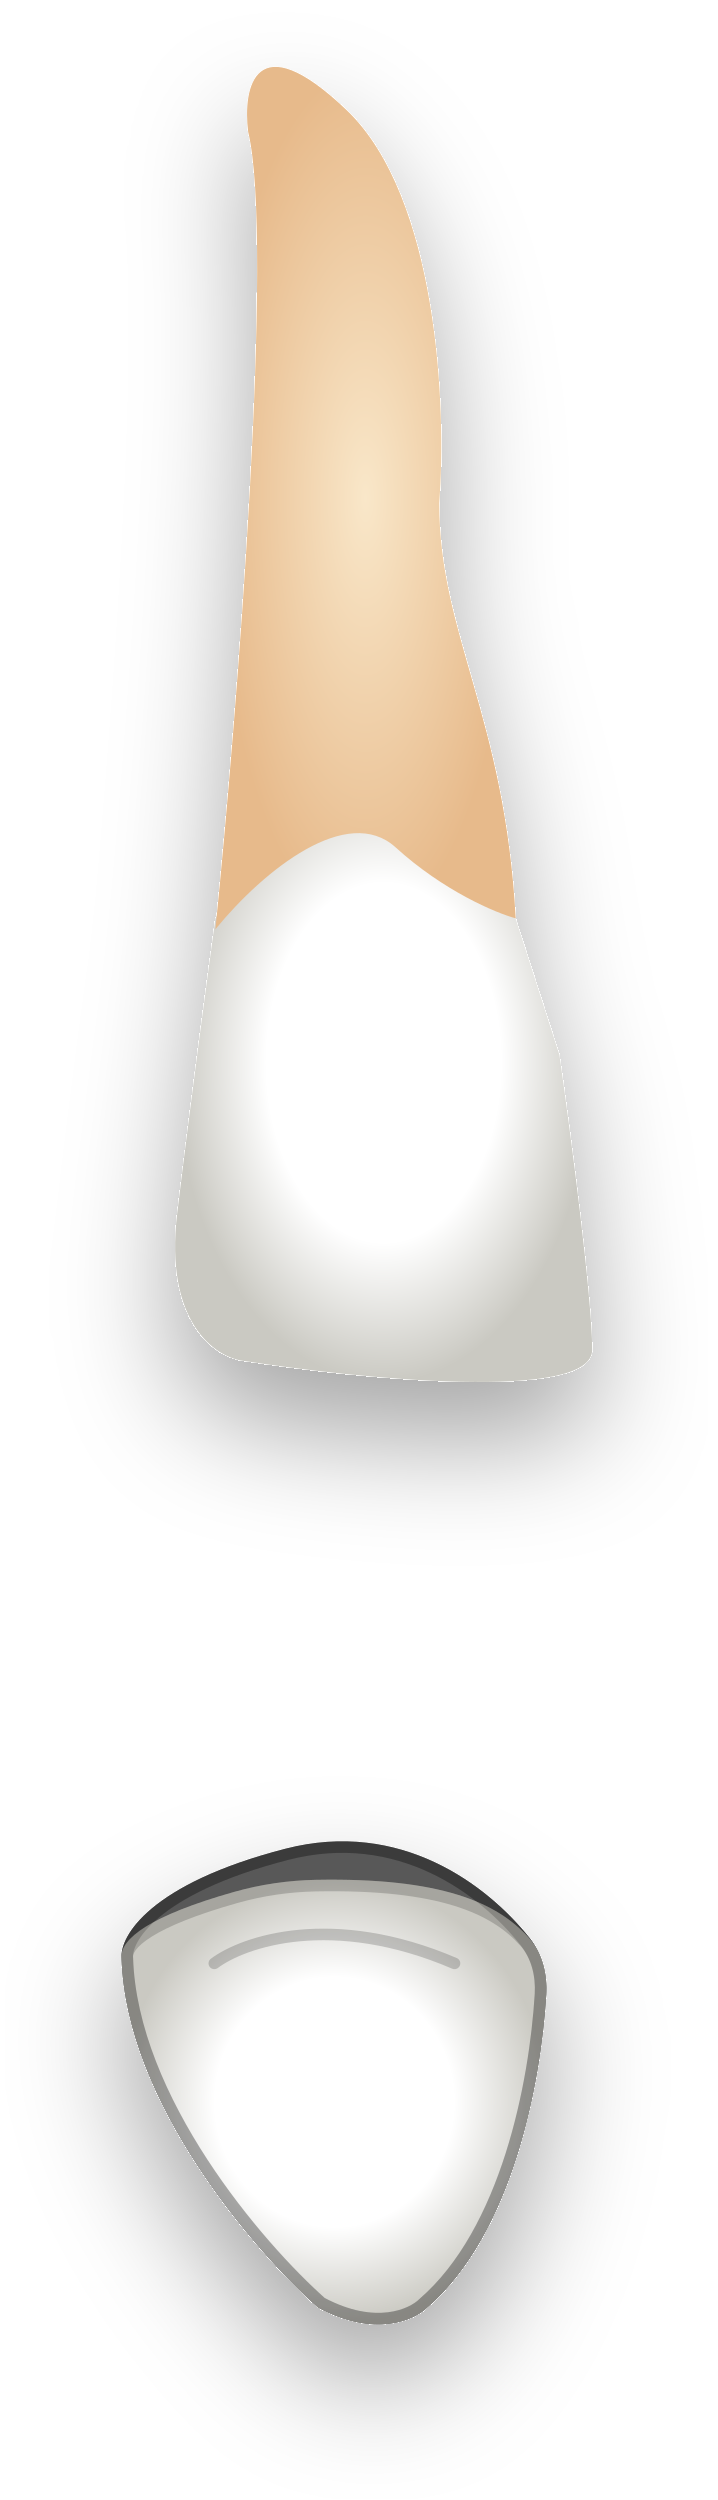
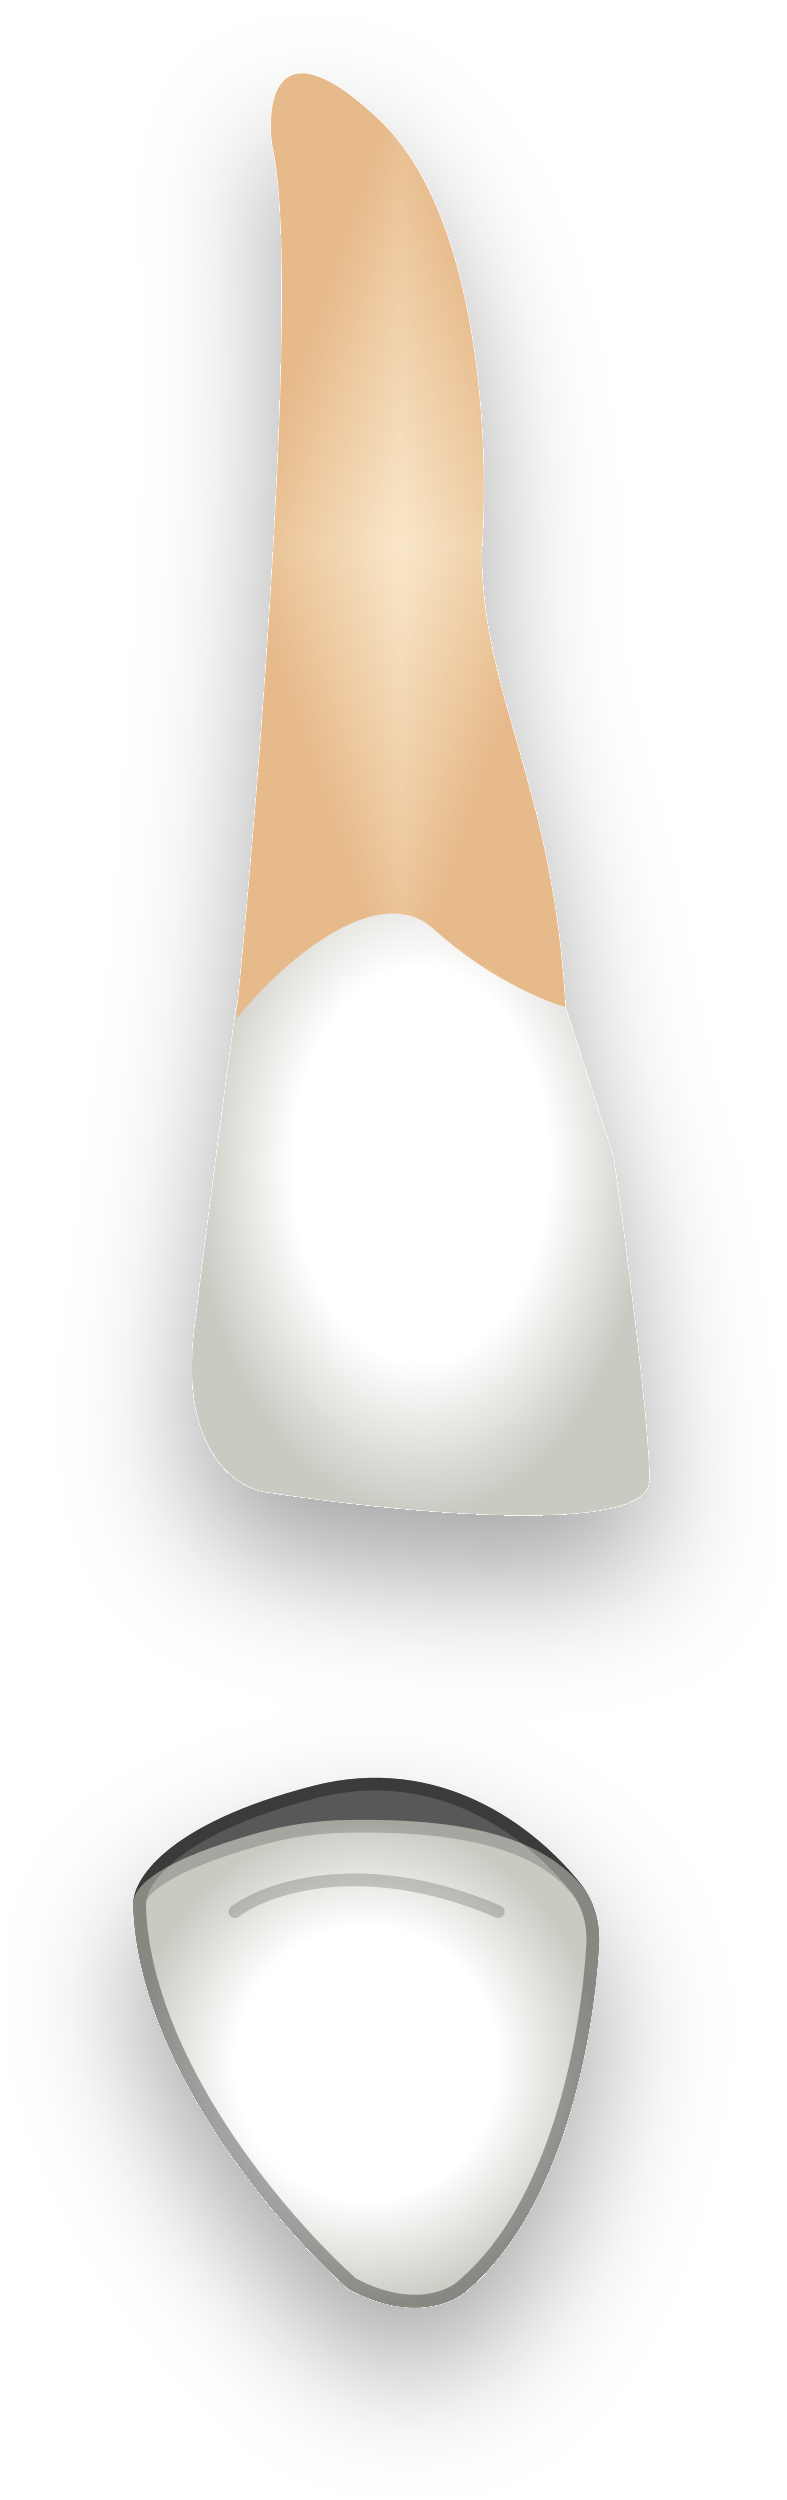
- <svg xmlns="http://www.w3.org/2000/svg" width="62" height="216" viewBox="0 0 62 216" fill="none">
+ <svg xmlns="http://www.w3.org/2000/svg" width="62" height="197" viewBox="0 0 62 197" fill="none">
  <g filter="url(#filter0_d_513_1855)">
    <path d="M51.164 116.626C51.164 112.096 49.277 97.749 48.334 91.142L44.088 77.927L40.313 73.208L27.104 64.241L18.612 79.343C17.983 83.905 16.442 95.389 15.31 104.828C14.177 114.267 18.612 117.256 20.971 117.57C31.035 119.143 51.164 121.157 51.164 116.626Z" fill="url(#paint0_radial_513_1855)" />
-     <path d="M21.44 11.387C23.704 20.826 20.497 61.57 18.609 80.29C22.855 75.099 30.026 69.436 34.178 73.211C38.33 76.987 42.827 78.874 44.557 79.346C43.613 61.885 37.952 54.806 37.952 43.479C38.581 35.299 37.858 17.05 29.932 9.499C22.006 1.948 20.968 7.612 21.44 11.387Z" fill="url(#paint1_diamond_513_1855)" />
-     <path d="M10.499 169.167C10.876 181.626 21.975 194.494 27.478 199.371C32.383 202.014 35.81 200.472 36.91 199.371C44.257 193.022 46.727 180.045 47.198 172.346C47.306 170.572 46.85 168.802 45.741 167.414C42.093 162.851 34.615 157.154 24.648 159.728C12.951 162.748 10.341 167.279 10.499 169.167Z" fill="#585858" />
-     <path d="M10.997 169.125C10.998 169.134 10.998 169.143 10.998 169.152C11.183 175.249 13.997 181.489 17.485 186.839C20.95 192.154 25.045 196.538 27.766 198.958C32.468 201.468 35.631 199.944 36.557 199.017C36.565 199.009 36.574 199 36.584 198.993C40.157 195.904 42.574 191.173 44.156 186.213C45.735 181.26 46.465 176.134 46.699 172.315C46.801 170.644 46.37 169.002 45.35 167.726C41.763 163.238 34.468 157.708 24.773 160.212C18.969 161.711 15.468 163.573 13.448 165.256C11.411 166.954 10.938 168.415 10.997 169.125Z" stroke="black" stroke-opacity="0.18" stroke-linecap="round" stroke-linejoin="round" />
-     <path d="M10.499 169.167C10.877 181.626 21.976 194.494 27.478 199.371C32.383 202.014 35.81 200.472 36.911 199.371C44.257 193.022 46.727 180.045 47.198 172.346C47.307 170.572 46.89 168.764 45.705 167.441C42.944 164.359 38.084 162.216 27.308 162.417C24.914 162.461 22.524 162.81 20.22 163.463C12.976 165.514 10.362 167.52 10.499 169.167Z" fill="url(#paint2_radial_513_1855)" />
-     <path d="M10.998 169.125C10.998 169.134 10.999 169.143 10.999 169.152C11.184 175.249 13.998 181.489 17.486 186.839C20.95 192.154 25.045 196.538 27.766 198.958C32.468 201.468 35.632 199.944 36.557 199.017C36.566 199.009 36.575 199 36.584 198.993C40.157 195.904 42.575 191.173 44.157 186.213C45.736 181.26 46.466 176.134 46.699 172.315C46.802 170.631 46.403 168.97 45.332 167.775C42.717 164.855 38.039 162.717 27.318 162.917C24.966 162.96 22.618 163.303 20.357 163.944C16.752 164.965 14.34 165.964 12.857 166.89C11.338 167.84 10.954 168.607 10.998 169.125Z" stroke="black" stroke-opacity="0.18" stroke-linecap="round" stroke-linejoin="round" />
-     <path d="M18.516 169.636C21.031 167.748 28.703 165.106 39.268 169.636" stroke="black" stroke-opacity="0.18" stroke-linecap="round" stroke-linejoin="round" />
-     <path d="M10.997 169.125C10.998 169.134 10.998 169.143 10.998 169.152C11.183 175.249 13.997 181.489 17.485 186.839C20.95 192.154 25.045 196.538 27.766 198.958C32.468 201.468 35.631 199.944 36.557 199.017C36.565 199.009 36.574 199 36.584 198.993C40.157 195.904 42.574 191.173 44.156 186.213C45.735 181.26 46.465 176.134 46.699 172.315C46.801 170.644 46.37 169.002 45.35 167.726C41.763 163.238 34.468 157.708 24.773 160.212C18.969 161.711 15.468 163.573 13.448 165.256C11.411 166.954 10.938 168.415 10.997 169.125Z" stroke="black" stroke-opacity="0.18" stroke-linecap="round" stroke-linejoin="round" />
+     <g clip-path="url(#paint1_diamond_513_1855_clip_path)" data-figma-skip-parse="true">
+       <g transform="matrix(0 0.0372565 -0.0129738 0 31.5831 43.0338)">
+         <rect x="0" y="0" width="1026.84" height="1077.08" fill="url(#paint1_diamond_513_1855)" opacity="1" shape-rendering="crispEdges" />
+         <rect x="0" y="0" width="1026.84" height="1077.08" transform="scale(1 -1)" fill="url(#paint1_diamond_513_1855)" opacity="1" shape-rendering="crispEdges" />
+         <rect x="0" y="0" width="1026.84" height="1077.08" transform="scale(-1 1)" fill="url(#paint1_diamond_513_1855)" opacity="1" shape-rendering="crispEdges" />
+         <rect x="0" y="0" width="1026.84" height="1077.08" transform="scale(-1)" fill="url(#paint1_diamond_513_1855)" opacity="1" shape-rendering="crispEdges" />
+       </g>
+     </g>
+     <path d="M21.44 11.387C23.704 20.826 20.497 61.57 18.609 80.29C22.855 75.099 30.026 69.436 34.178 73.211C38.33 76.987 42.827 78.874 44.557 79.346C43.613 61.885 37.952 54.806 37.952 43.479C38.581 35.299 37.858 17.05 29.932 9.499C22.006 1.948 20.968 7.612 21.44 11.387Z" data-figma-gradient-fill="{&quot;type&quot;:&quot;GRADIENT_DIAMOND&quot;,&quot;stops&quot;:[{&quot;color&quot;:{&quot;r&quot;:0.97647058963775635,&quot;g&quot;:0.90588235855102539,&quot;b&quot;:0.78823530673980713,&quot;a&quot;:1.0},&quot;position&quot;:0.0},{&quot;color&quot;:{&quot;r&quot;:0.90588235855102539,&quot;g&quot;:0.7294117808341980,&quot;b&quot;:0.54509806632995605,&quot;a&quot;:1.0},&quot;position&quot;:1.0}],&quot;stopsVar&quot;:[{&quot;color&quot;:{&quot;r&quot;:0.97647058963775635,&quot;g&quot;:0.90588235855102539,&quot;b&quot;:0.78823530673980713,&quot;a&quot;:1.0},&quot;position&quot;:0.0},{&quot;color&quot;:{&quot;r&quot;:0.90588235855102539,&quot;g&quot;:0.7294117808341980,&quot;b&quot;:0.54509806632995605,&quot;a&quot;:1.0},&quot;position&quot;:1.0}],&quot;transform&quot;:{&quot;m00&quot;:1.5888272388890558e-15,&quot;m01&quot;:-25.947517395019531,&quot;m02&quot;:44.556892395019531,&quot;m10&quot;:74.512908935546875,&quot;m11&quot;:4.5626001451092284e-15,&quot;m12&quot;:5.777343750},&quot;opacity&quot;:1.0,&quot;blendMode&quot;:&quot;NORMAL&quot;,&quot;visible&quot;:true}" />
+     <path d="M10.499 150.167C10.876 162.626 21.975 175.494 27.478 180.371C32.383 183.014 35.81 181.472 36.91 180.371C44.257 174.022 46.727 161.045 47.198 153.346C47.306 151.572 46.85 149.802 45.741 148.414C42.093 143.851 34.615 138.154 24.648 140.728C12.951 143.748 10.341 148.279 10.499 150.167Z" fill="#585858" />
+     <path d="M10.997 150.125C10.998 150.134 10.998 150.143 10.998 150.152C11.183 156.249 13.997 162.489 17.485 167.839C20.95 173.154 25.045 177.538 27.766 179.958C32.468 182.468 35.631 180.944 36.557 180.017C36.565 180.009 36.574 180 36.584 179.993C40.157 176.904 42.574 172.173 44.156 167.213C45.735 162.26 46.465 157.134 46.699 153.315C46.801 151.644 46.37 150.002 45.35 148.726C41.763 144.238 34.468 138.708 24.773 141.212C18.969 142.711 15.468 144.573 13.448 146.256C11.411 147.954 10.938 149.415 10.997 150.125Z" stroke="black" stroke-opacity="0.18" stroke-linecap="round" stroke-linejoin="round" />
+     <path d="M10.499 150.167C10.877 162.626 21.976 175.494 27.478 180.371C32.383 183.014 35.81 181.472 36.911 180.371C44.257 174.022 46.727 161.045 47.198 153.346C47.307 151.572 46.89 149.764 45.705 148.441C42.944 145.359 38.084 143.216 27.308 143.417C24.914 143.461 22.524 143.81 20.22 144.463C12.976 146.514 10.362 148.52 10.499 150.167Z" fill="url(#paint2_radial_513_1855)" />
+     <path d="M10.998 150.125C10.998 150.134 10.999 150.143 10.999 150.152C11.184 156.249 13.998 162.489 17.486 167.839C20.95 173.154 25.045 177.538 27.766 179.958C32.468 182.468 35.632 180.944 36.557 180.017C36.566 180.009 36.575 180 36.584 179.993C40.157 176.904 42.575 172.173 44.157 167.213C45.736 162.26 46.466 157.134 46.699 153.315C46.802 151.631 46.403 149.97 45.332 148.775C42.717 145.855 38.039 143.717 27.318 143.917C24.966 143.96 22.618 144.303 20.357 144.944C16.752 145.965 14.34 146.964 12.857 147.89C11.338 148.84 10.954 149.607 10.998 150.125Z" stroke="black" stroke-opacity="0.18" stroke-linecap="round" stroke-linejoin="round" />
+     <path d="M18.516 150.636C21.031 148.748 28.703 146.106 39.268 150.636" stroke="black" stroke-opacity="0.18" stroke-linecap="round" stroke-linejoin="round" />
+     <path d="M10.997 150.125C10.998 150.134 10.998 150.143 10.998 150.152C11.183 156.249 13.997 162.489 17.485 167.839C20.95 173.154 25.045 177.538 27.766 179.958C32.468 182.468 35.631 180.944 36.557 180.017C36.565 180.009 36.574 180 36.584 179.993C40.157 176.904 42.574 172.173 44.156 167.213C45.735 162.26 46.465 157.134 46.699 153.315C46.801 151.644 46.37 150.002 45.35 148.726C41.763 144.238 34.468 138.708 24.773 141.212C18.969 142.711 15.468 144.573 13.448 146.256C11.411 147.954 10.938 149.415 10.997 150.125Z" stroke="black" stroke-opacity="0.18" stroke-linecap="round" stroke-linejoin="round" />
  </g>
  <defs>
-     <filter id="filter0_d_513_1855" x="0.492" y="0.777" width="60.672" height="215.053" filterUnits="userSpaceOnUse" color-interpolation-filters="sRGB">
+     <filter id="filter0_d_513_1855" x="0.492" y="0.777" width="60.672" height="196.053" filterUnits="userSpaceOnUse" color-interpolation-filters="sRGB">
      <feFlood flood-opacity="0" result="BackgroundImageFix" />
      <feColorMatrix in="SourceAlpha" type="matrix" values="0 0 0 0 0 0 0 0 0 0 0 0 0 0 0 0 0 0 127 0" result="hardAlpha" />
      <feOffset dy="5" />
      <feGaussianBlur stdDeviation="5" />
      <feComposite in2="hardAlpha" operator="out" />
      <feColorMatrix type="matrix" values="0 0 0 0 0 0 0 0 0 0 0 0 0 0 0 0 0 0 0.35 0" />
      <feBlend mode="normal" in2="BackgroundImageFix" result="effect1_dropShadow_513_1855" />
      <feBlend mode="normal" in="SourceGraphic" in2="effect1_dropShadow_513_1855" result="shape" />
    </filter>
+     <clipPath id="paint1_diamond_513_1855_clip_path">
+       <path d="M21.44 11.387C23.704 20.826 20.497 61.57 18.609 80.29C22.855 75.099 30.026 69.436 34.178 73.211C38.33 76.987 42.827 78.874 44.557 79.346C43.613 61.885 37.952 54.806 37.952 43.479C38.581 35.299 37.858 17.05 29.932 9.499C22.006 1.948 20.968 7.612 21.44 11.387Z" />
+     </clipPath>
    <radialGradient id="paint0_radial_513_1855" cx="0" cy="0" r="1" gradientUnits="userSpaceOnUse" gradientTransform="translate(33.1462 91.8228) rotate(90) scale(27.5815 18.0182)">
      <stop offset="0.562" stop-color="white" />
      <stop offset="1" stop-color="#CAC9C2" />
    </radialGradient>
-     <radialGradient id="paint1_diamond_513_1855" cx="0" cy="0" r="1" gradientUnits="userSpaceOnUse" gradientTransform="translate(31.5831 43.0338) rotate(90) scale(37.2565 12.9738)">
+     <linearGradient id="paint1_diamond_513_1855" x1="0" y1="0" x2="500" y2="500" gradientUnits="userSpaceOnUse">
      <stop stop-color="#F9E7C9" />
      <stop offset="1" stop-color="#E7BA8B" />
-     </radialGradient>
-     <radialGradient id="paint2_radial_513_1855" cx="0" cy="0" r="1" gradientUnits="userSpaceOnUse" gradientTransform="translate(28.8905 181.617) rotate(-90) scale(19.2133 18.3964)">
+     </linearGradient>
+     <radialGradient id="paint2_radial_513_1855" cx="0" cy="0" r="1" gradientUnits="userSpaceOnUse" gradientTransform="translate(28.8905 162.617) rotate(-90) scale(19.2133 18.3964)">
      <stop offset="0.562" stop-color="white" />
      <stop offset="1" stop-color="#CAC9C2" />
    </radialGradient>
  </defs>
</svg>
